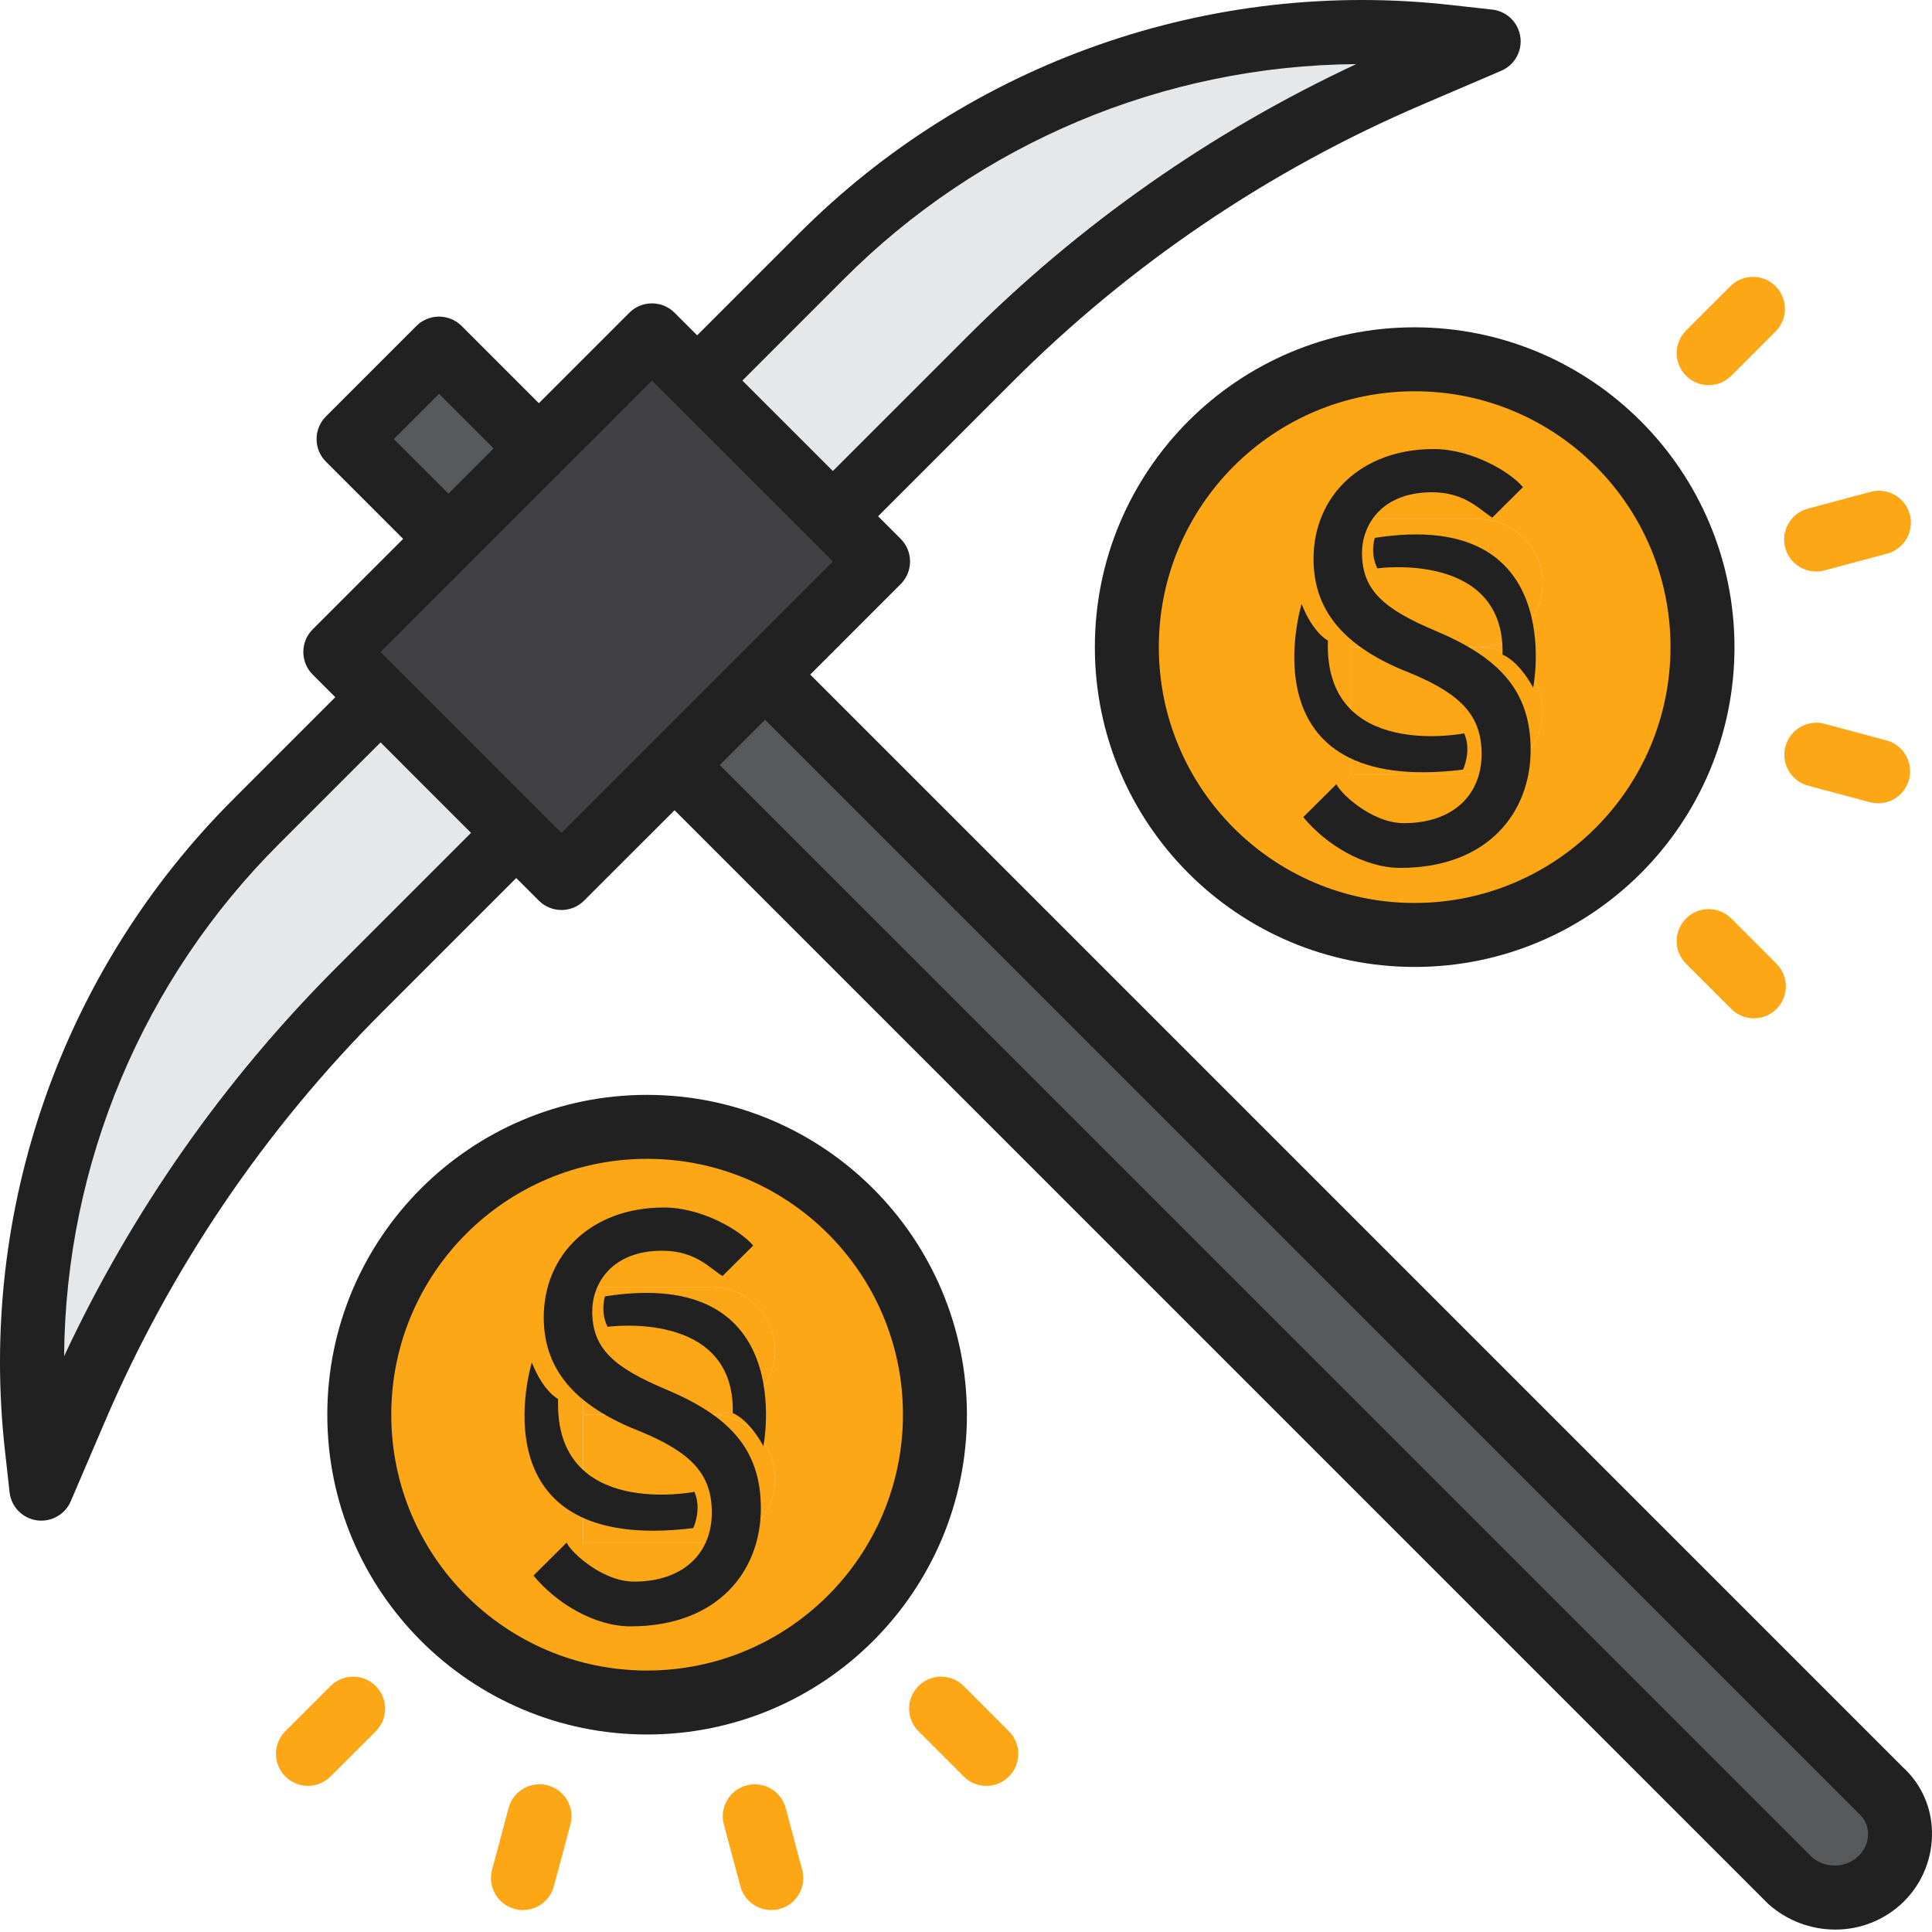
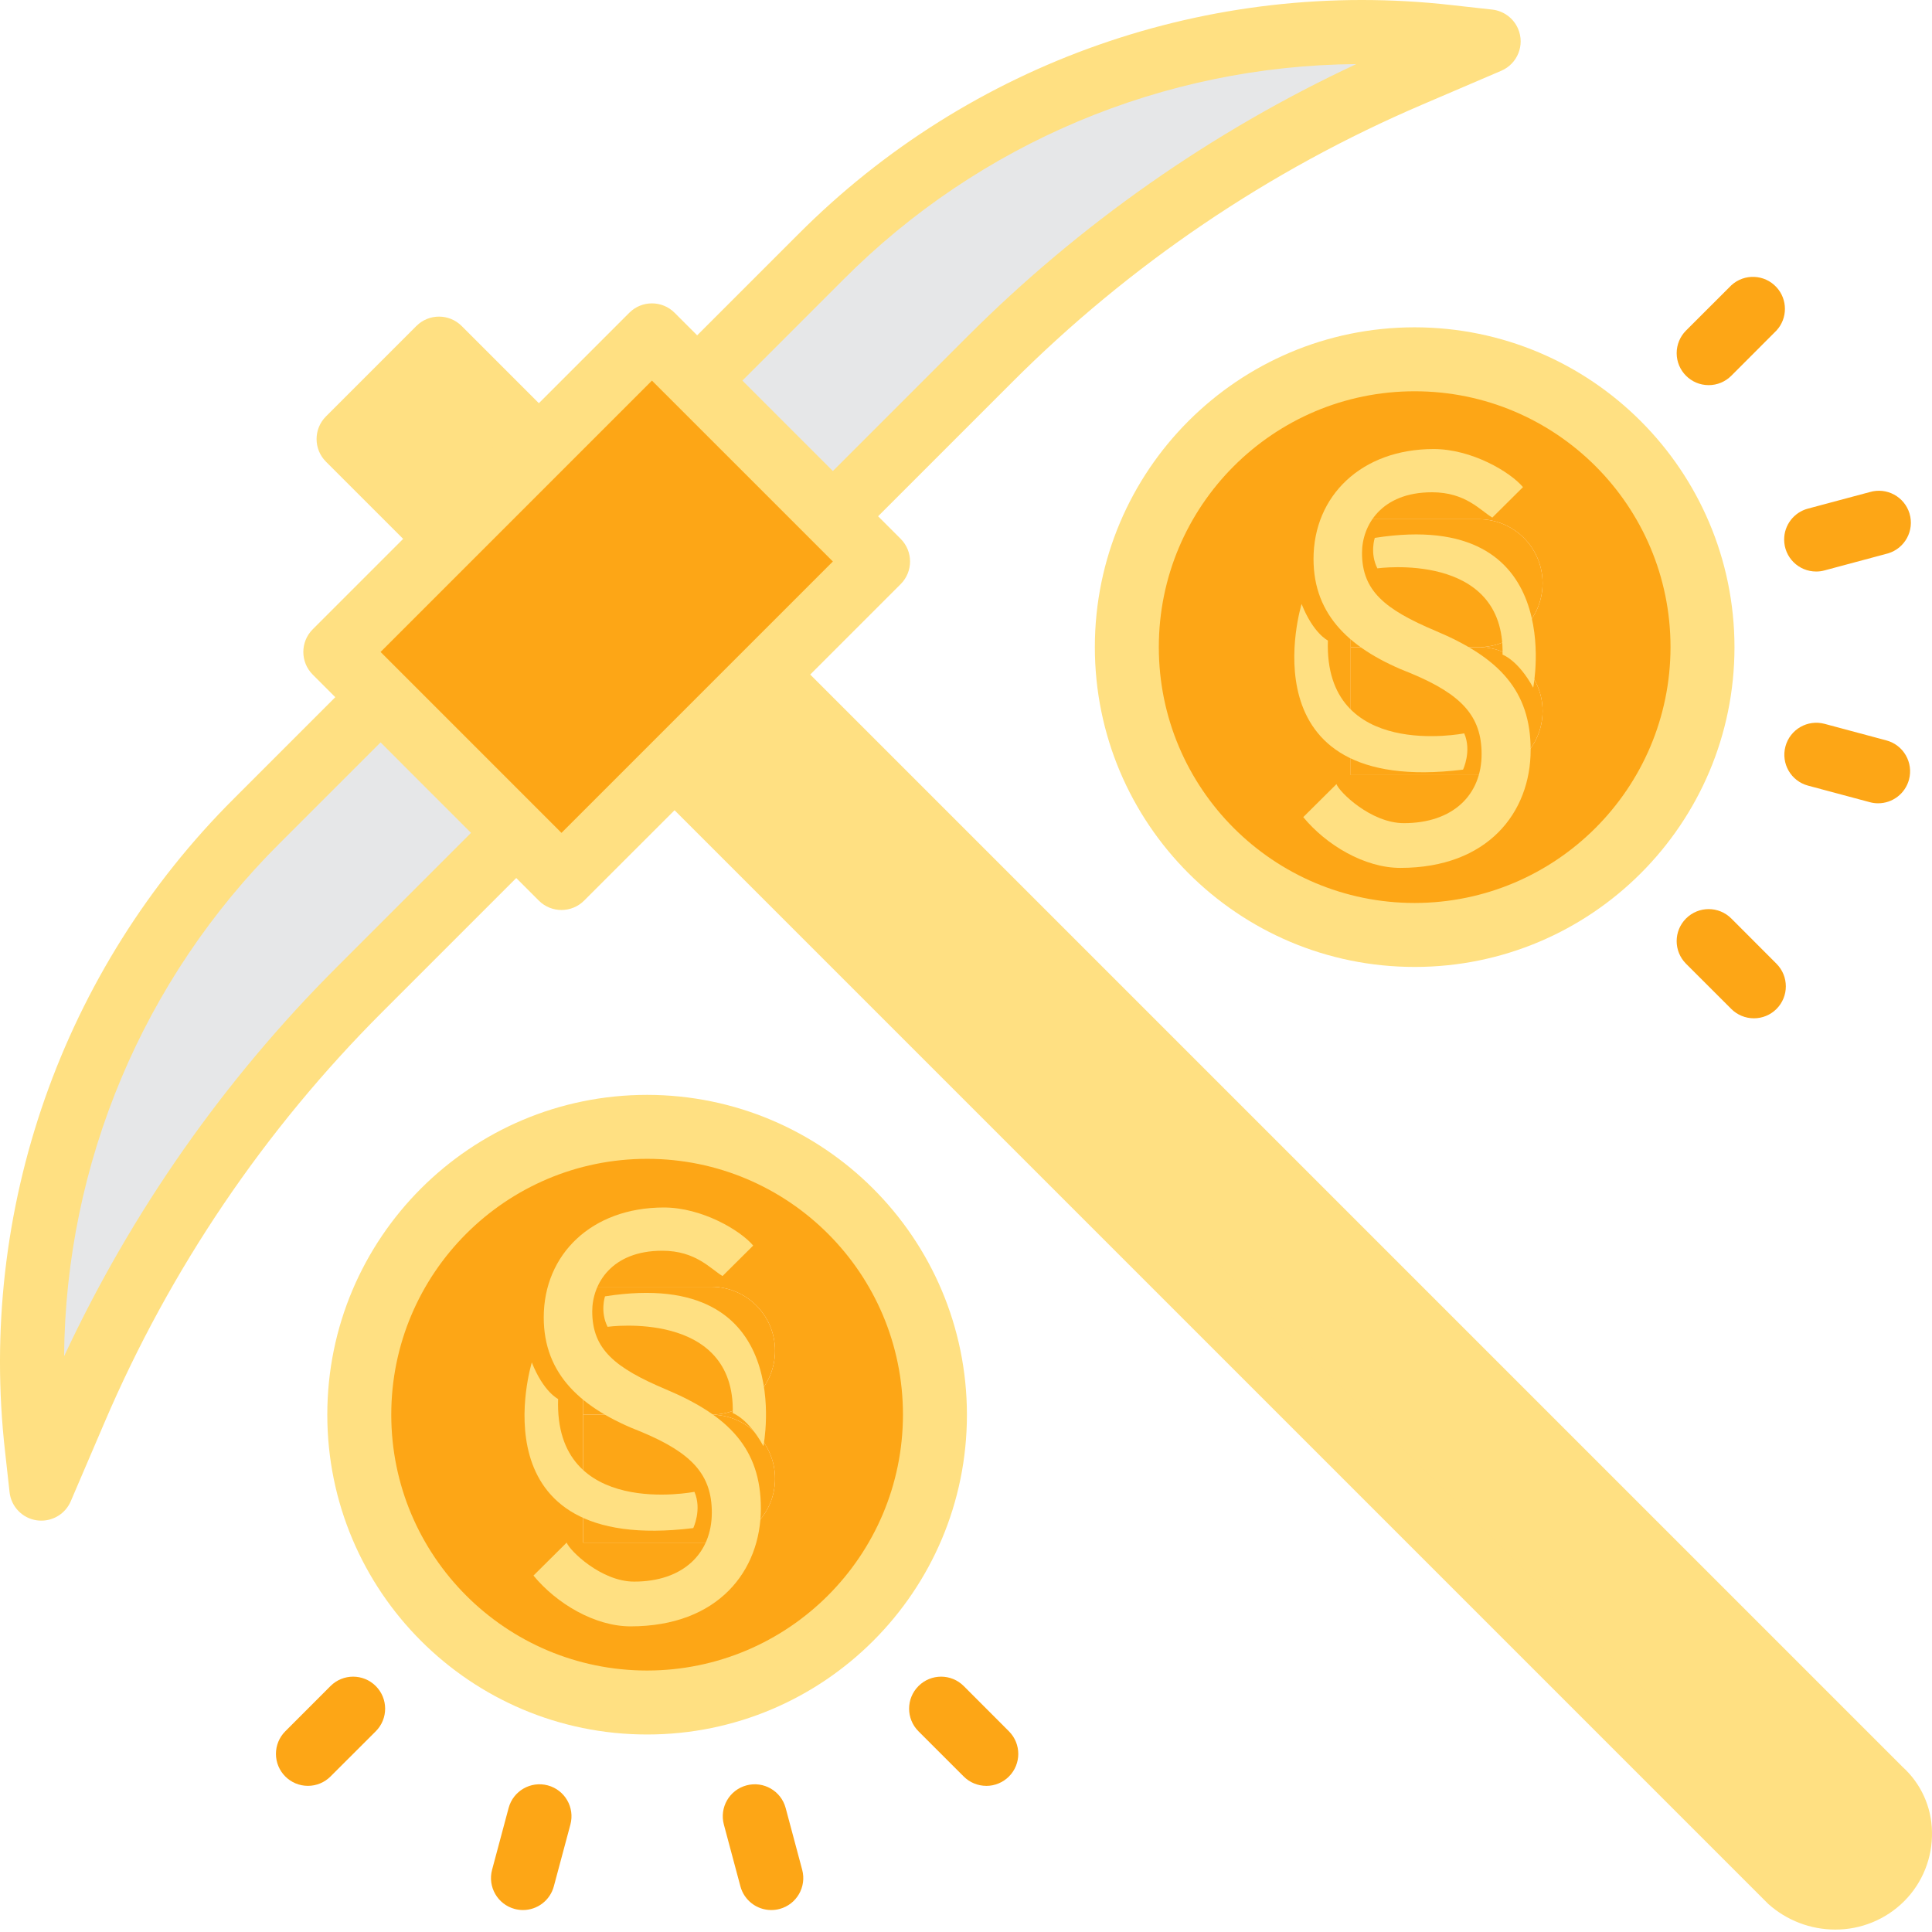
<svg xmlns="http://www.w3.org/2000/svg" width="512" height="512" viewBox="0 0 512 512" fill="none">
  <path d="M76.279 -1.95312e-06C34.148 -1.95312e-06 -3.11279e-06 34.147 -3.11279e-06 76.279C-3.11279e-06 118.411 34.147 152.558 76.279 152.558C118.411 152.558 152.558 118.411 152.558 76.279C152.558 34.147 118.411 -1.95312e-06 76.279 -1.95312e-06ZM110.181 93.23C110.181 102.595 102.595 110.181 93.23 110.181H76.279H59.328V42.378H76.279H93.23C102.595 42.378 110.181 49.963 110.181 59.329C110.181 68.694 102.595 76.28 93.23 76.28C102.596 76.279 110.181 83.873 110.181 93.23Z" transform="translate(95.2134 298.626)" fill="#fda616" />
  <path d="M50.853 16.951C50.853 7.586 43.267 1.2207e-05 33.902 1.2207e-05H7.44629e-06V33.902H33.902C43.268 33.902 50.853 26.316 50.853 16.951Z" transform="translate(154.542 341.003)" fill="#fda616" />
  <path d="M-7.32422e-07 33.902H33.902C43.267 33.902 50.853 26.316 50.853 16.951C50.853 7.586 43.267 1.31836e-05 33.902 1.31836e-05H-7.32422e-07V33.902Z" transform="translate(154.542 374.904)" fill="#fda616" />
  <path d="M0 76.279C0 118.41 34.147 152.558 76.279 152.558C118.411 152.558 152.558 118.411 152.558 76.279C152.558 34.147 118.411 2.01416e-06 76.279 2.01416e-06C34.147 2.01416e-06 0 34.156 0 76.279ZM110.18 59.328C110.18 68.693 102.595 76.279 93.229 76.279C102.594 76.279 110.18 83.865 110.18 93.23C110.18 102.595 102.595 110.181 93.229 110.181H76.278H59.327V42.378H76.278H93.229C102.595 42.377 110.18 49.971 110.18 59.328Z" transform="translate(298.625 95.2161)" fill="#fda616" />
  <path d="M2.92969e-06 -6.71387e-06V33.902H33.902C43.267 33.902 50.853 26.317 50.853 16.951C50.853 7.586 43.268 -6.71387e-06 33.902 -6.71387e-06H2.92969e-06V-6.71387e-06Z" transform="translate(357.952 137.593)" fill="#fda616" />
  <path d="M2.92969e-06 33.902H33.902C43.267 33.902 50.853 26.317 50.853 16.951C50.853 7.586 43.268 -5.7373e-06 33.902 -5.7373e-06H2.92969e-06V33.902Z" transform="translate(357.952 171.494)" fill="#fda616" />
-   <path d="M143.836 59.93L113.867 29.969L95.89 11.984L83.906 2.44141e-06L53.937 29.969L29.969 53.937L-3.23486e-06 83.907L11.984 95.891L47.945 131.852L59.929 143.836L89.898 113.867L113.867 89.899L143.836 59.93Z" transform="translate(88.8662 88.868)" fill="#414042" />
-   <path d="M23.968 4.5166e-06L6.46973e-06 23.968L295.462 319.43C302.412 325.753 313.082 325.575 319.829 319.032C326.236 312.862 326.431 302.666 320.261 296.259C319.998 295.979 319.719 295.717 319.43 295.462L23.968 4.5166e-06Z" transform="translate(178.765 178.767)" fill="#58595B" />
-   <path d="M33.901 -3.66211e-06H2.13623e-06V37.41H33.901V-3.66211e-06Z" transform="translate(142.798 118.84) rotate(135)" fill="#58595B" />
+   <path d="M143.836 59.93L113.867 29.969L95.89 11.984L83.906 2.44141e-06L53.937 29.969L29.969 53.937L-3.23486e-06 83.907L11.984 95.891L47.945 131.852L59.929 143.836L89.898 113.867L113.867 89.899L143.836 59.93Z" transform="translate(88.8662 88.868)" fill="#fda616" />
+   <path d="M23.968 4.5166e-06L6.46973e-06 23.968L295.462 319.43C302.412 325.753 313.082 325.575 319.829 319.032C326.236 312.862 326.431 302.666 320.261 296.259C319.998 295.979 319.719 295.717 319.43 295.462L23.968 4.5166e-06Z" transform="translate(178.765 178.767)" fill="#FFE082" />
+   <path d="M33.901 -3.66211e-06H2.13623e-06V37.41H33.901V-3.66211e-06Z" transform="translate(142.798 118.84) rotate(135)" fill="#FFE082" />
  <path d="M23.968 -3.41797e-06L-1.46484e-06 23.968L23.968 -3.41797e-06Z" transform="translate(118.835 118.837)" fill="#fda616" />
  <path d="M59.567 32.706C15.877 76.405 -5.583 137.589 1.248 199.002L2.435 209.715L11.385 188.823C29.234 147.217 54.847 109.391 86.867 77.38L128.286 35.961L92.325 -7.08008e-06L59.567 32.706Z" transform="translate(8.52539 184.802)" fill="#E6E7E8" />
  <path d="M35.962 128.291L77.424 86.872C109.436 54.852 147.261 29.231 188.867 11.39L209.759 2.44L199.046 1.245C137.633 -5.578 76.449 15.882 32.749 59.573L3.78418e-06 92.322L17.976 110.307L35.962 128.291Z" transform="translate(184.756 8.52173)" fill="#E6E7E8" />
  <path d="M17.977 17.985L3.78418e-06 3.60107e-06L17.977 17.985Z" transform="translate(184.756 100.852)" fill="#fda616" />
-   <path d="M84.754 -8.05664e-06C37.944 -8.05664e-06 -1.58691e-06 37.944 -1.58691e-06 84.754C-1.58691e-06 131.564 37.944 169.508 84.754 169.508C131.564 169.508 169.508 131.564 169.508 84.754C169.458 37.969 131.547 0.05 84.754 -8.05664e-06ZM84.754 152.557C47.31 152.557 16.951 122.198 16.951 84.754C16.951 47.31 47.31 16.951 84.754 16.951C122.198 16.951 152.557 47.31 152.557 84.754C152.515 122.19 122.182 152.515 84.754 152.557Z" transform="translate(86.7383 290.151)" fill="#212121" />
-   <path d="M84.754 3.54004e-06C37.944 3.54004e-06 -1.31836e-05 37.944 -1.31836e-05 84.754C-1.31836e-05 131.564 37.944 169.508 84.754 169.508C131.564 169.508 169.508 131.564 169.508 84.754C169.458 37.969 131.547 0.05 84.754 3.54004e-06ZM84.754 152.557C47.31 152.557 16.951 122.198 16.951 84.754C16.951 47.31 47.31 16.951 84.754 16.951C122.198 16.951 152.557 47.31 152.557 84.754C152.515 122.19 122.182 152.515 84.754 152.557Z" transform="translate(290.148 86.7411)" fill="#212121" />
+   <path d="M84.754 -8.05664e-06C37.944 -8.05664e-06 -1.58691e-06 37.944 -1.58691e-06 84.754C-1.58691e-06 131.564 37.944 169.508 84.754 169.508C131.564 169.508 169.508 131.564 169.508 84.754C169.458 37.969 131.547 0.05 84.754 -8.05664e-06ZM84.754 152.557C47.31 152.557 16.951 122.198 16.951 84.754C16.951 47.31 47.31 16.951 84.754 16.951C122.198 16.951 152.557 47.31 152.557 84.754C152.515 122.19 122.182 152.515 84.754 152.557Z" transform="translate(86.7383 290.151)" fill="#FFE082" />
+   <path d="M84.754 3.54004e-06C37.944 3.54004e-06 -1.31836e-05 37.944 -1.31836e-05 84.754C-1.31836e-05 131.564 37.944 169.508 84.754 169.508C131.564 169.508 169.508 131.564 169.508 84.754C169.458 37.969 131.547 0.05 84.754 3.54004e-06ZM84.754 152.557C47.31 152.557 16.951 122.198 16.951 84.754C16.951 47.31 47.31 16.951 84.754 16.951C122.198 16.951 152.557 47.31 152.557 84.754C152.515 122.19 122.182 152.515 84.754 152.557Z" transform="translate(290.148 86.7411)" fill="#FFE082" />
  <path d="M8.509 21.407C3.831 21.424 0.017 17.652 9.01359e-05 12.965C-0.017 9.1 2.585 5.719 6.314 4.735L22.688 0.353C27.172 -0.978 31.892 1.573 33.231 6.057C34.562 10.54 32.011 15.261 27.527 16.6C27.383 16.642 27.23 16.685 27.086 16.719L10.711 21.109C9.993 21.314 9.255 21.407 8.509 21.407Z" transform="translate(472.819 130.052)" fill="#fda616" />
  <path d="M8.475 28.691C3.797 28.691 -8.54492e-06 24.893 -8.54492e-06 20.215C-8.54492e-06 17.97 0.89 15.816 2.483 14.223L14.476 2.239C17.917 -0.931 23.282 -0.71 26.452 2.739C29.435 5.985 29.435 10.977 26.452 14.216L14.475 26.207C12.882 27.8 10.729 28.7 8.475 28.691Z" transform="translate(444.334 73.3735)" fill="#fda616" />
  <path d="M20.462 28.938C18.215 28.938 16.055 28.047 14.47 26.454L2.485 14.479C-0.829 11.165 -0.829 5.8 2.485 2.486C5.799 -0.829 11.165 -0.829 14.479 2.486L26.454 14.479C29.759 17.793 29.759 23.157 26.454 26.462C24.86 28.056 22.707 28.947 20.462 28.938Z" transform="translate(444.332 240.922)" fill="#fda616" />
  <path d="M24.837 21.344C24.09 21.344 23.354 21.242 22.642 21.047L6.283 16.665C1.757 15.453 -0.921 10.809 0.291 6.283C1.503 1.757 6.148 -0.921 10.673 0.291L27.047 4.681C31.573 5.893 34.252 10.539 33.039 15.063C32.047 18.767 28.683 21.352 24.852 21.343L24.837 21.344Z" transform="translate(472.867 191.536)" fill="#fda616" />
  <path d="M12.852 33.327C9.021 33.327 5.665 30.75 4.673 27.047L0.291 10.674C-0.921 6.147 1.757 1.503 6.283 0.291C10.809 -0.921 15.453 1.757 16.665 6.283L21.047 22.659C22.259 27.175 19.581 31.828 15.056 33.041C14.345 33.233 13.607 33.327 12.852 33.327Z" transform="translate(191.542 472.854)" fill="#fda616" />
  <path d="M20.462 28.938C18.215 28.938 16.055 28.047 14.47 26.454L2.486 14.479C-0.828 11.165 -0.828 5.8 2.486 2.486C5.8 -0.828 11.165 -0.828 14.479 2.486L26.454 14.479C29.759 17.793 29.759 23.157 26.454 26.462C24.869 28.047 22.709 28.945 20.462 28.945V28.938H20.462Z" transform="translate(240.922 444.333)" fill="#fda616" />
  <path d="M8.478 33.328C7.741 33.328 7.003 33.226 6.283 33.04C1.766 31.828 -0.921 27.184 0.291 22.659L4.673 6.283C5.885 1.757 10.53 -0.921 15.055 0.291C19.581 1.503 22.259 6.148 21.047 10.673L16.657 27.047C15.665 30.751 12.309 33.328 8.478 33.328Z" transform="translate(130.114 472.853)" fill="#fda616" />
  <path d="M8.475 28.936C3.797 28.936 -1.64795e-06 25.14 -1.64795e-06 20.462C-1.64795e-06 18.215 0.89 16.062 2.483 14.47L14.459 2.485C17.773 -0.829 23.138 -0.829 26.452 2.485C29.766 5.799 29.766 11.165 26.452 14.479L14.459 26.454C12.874 28.047 10.721 28.936 8.475 28.936Z" transform="translate(73.1274 444.333)" fill="#fda616" />
-   <path d="M504.187 468.236L214.717 178.767L238.694 154.79C241.999 151.485 241.999 146.111 238.694 142.806L232.702 136.814L268.129 101.387C299.369 70.096 336.314 45.085 376.962 27.702L397.854 18.752C402.16 16.904 404.151 11.921 402.304 7.624C401.101 4.819 398.482 2.878 395.447 2.539L384.743 1.352C320.745 -5.928 256.942 16.455 211.514 62.112L184.756 88.868L178.764 82.876C175.459 79.571 170.085 79.571 166.78 82.876L142.803 106.853L122.335 86.385C119.021 83.08 113.665 83.08 110.351 86.385L86.374 110.362C83.069 113.676 83.069 119.032 86.374 122.346L106.842 142.806L82.865 166.783C79.56 170.088 79.56 175.462 82.865 178.767L88.857 184.759L62.109 211.516C16.46 256.944 -5.923 320.756 1.349 384.745L2.536 395.449C2.96 399.28 5.909 402.34 9.723 402.899C10.138 402.958 10.554 402.984 10.969 402.984C14.351 402.984 17.41 400.967 18.749 397.856L27.699 376.964C45.082 336.307 70.093 299.355 101.384 268.114L136.811 232.687L142.803 238.679C146.108 241.984 151.482 241.984 154.787 238.679L178.764 214.719L468.623 504.578C473.496 508.934 479.802 511.35 486.345 511.358C493.185 511.383 499.762 508.688 504.61 503.857C509.5 498.967 512.17 492.288 511.992 485.372C511.874 478.83 509.051 472.626 504.187 468.236ZM116.351 104.369L130.81 118.837L118.834 130.813L104.366 116.354L116.351 104.369ZM223.498 74.095C259.519 37.905 308.362 17.378 359.418 16.988C321.033 34.914 286.08 59.416 256.145 89.402L220.718 124.829L196.741 100.861L223.498 74.095ZM89.4 256.147C59.414 286.082 34.912 321.035 16.986 359.42C17.376 308.364 37.903 259.52 74.093 223.5L100.858 196.743L124.826 220.72L89.4 256.147ZM148.795 220.72L100.858 172.775L172.772 100.861L220.717 148.798L148.795 220.72ZM492.601 491.798C489.194 495.103 483.837 495.281 480.218 492.205L190.749 202.744L202.742 190.751L492.601 480.61C494.118 481.932 495.008 483.831 495.059 485.848C495.092 488.086 494.202 490.238 492.601 491.798Z" fill="#212121" />
-   <path d="M8.803 88.8C9.479 90.818 17.909 99.143 26.672 99.143C39.67 99.143 47.264 91.663 47.264 80.843C47.264 70.816 42.005 65.088 28.717 59.518C12.652 53.312 2.721 44.241 2.721 29.122C2.721 12.412 15.428 -5.3582e-08 34.558 -5.3582e-08C44.635 -5.3582e-08 54.844 6.054 58.23 10.09L50.104 18.164C46.892 16.254 43.035 11.457 34.119 11.457C20.689 11.457 15.572 20.21 15.572 27.53C15.572 37.557 21.561 42.49 35.142 48.218C51.791 55.22 60.261 63.973 60.261 79.728C60.261 96.28 48.951 111 25.729 111C16.236 111 6.093 104.946 -5.75233e-07 97.546L8.803 88.8Z" transform="translate(141.376 320)" fill="#212121" />
-   <path d="M0.441 0.919C0.441 0.919 -0.911 4.955 1.12 8.991C1.12 8.991 34.973 4.281 34.297 31.866C34.297 31.866 38.359 33.209 42.421 40.609C42.421 40.609 51.9 -7.155 0.441 0.919V0.919Z" transform="translate(159.892 342.627)" fill="#212121" />
-   <path d="M44.718 43.897C44.718 43.897 47.075 38.995 45.032 34.284C45.032 34.284 7.805 41.684 8.907 9.68C8.907 9.68 5.043 7.842 1.938 -1.42885e-07C1.949 -1.42885e-07 -13.874 51.102 44.718 43.897Z" transform="translate(139 361.062)" fill="#212121" />
-   <path d="M8.803 88.8C9.479 90.818 17.909 99.143 26.672 99.143C39.67 99.143 47.264 91.663 47.264 80.843C47.264 70.816 42.005 65.088 28.717 59.518C12.652 53.312 2.721 44.241 2.721 29.122C2.721 12.412 15.428 -5.3582e-08 34.558 -5.3582e-08C44.635 -5.3582e-08 54.844 6.054 58.23 10.09L50.104 18.164C46.892 16.254 43.035 11.457 34.119 11.457C20.689 11.457 15.572 20.21 15.572 27.53C15.572 37.557 21.561 42.49 35.142 48.218C51.791 55.22 60.261 63.973 60.261 79.728C60.261 96.28 48.951 111 25.729 111C16.236 111 6.093 104.946 -5.75233e-07 97.546L8.803 88.8Z" transform="translate(345.376 119)" fill="#212121" />
-   <path d="M0.441 0.919C0.441 0.919 -0.911 4.955 1.12 8.991C1.12 8.991 34.973 4.281 34.297 31.866C34.297 31.866 38.359 33.209 42.421 40.609C42.421 40.609 51.9 -7.155 0.441 0.919V0.919Z" transform="translate(363.892 141.627)" fill="#212121" />
-   <path d="M44.718 43.897C44.718 43.897 47.075 38.995 45.032 34.284C45.032 34.284 7.805 41.684 8.907 9.68C8.907 9.68 5.043 7.842 1.938 -1.42885e-07C1.949 -1.42885e-07 -13.874 51.102 44.718 43.897Z" transform="translate(343 160.062)" fill="#212121" />
+   <path d="M504.187 468.236L214.717 178.767L238.694 154.79C241.999 151.485 241.999 146.111 238.694 142.806L232.702 136.814L268.129 101.387C299.369 70.096 336.314 45.085 376.962 27.702L397.854 18.752C402.16 16.904 404.151 11.921 402.304 7.624C401.101 4.819 398.482 2.878 395.447 2.539L384.743 1.352C320.745 -5.928 256.942 16.455 211.514 62.112L184.756 88.868L178.764 82.876C175.459 79.571 170.085 79.571 166.78 82.876L142.803 106.853L122.335 86.385C119.021 83.08 113.665 83.08 110.351 86.385L86.374 110.362C83.069 113.676 83.069 119.032 86.374 122.346L106.842 142.806L82.865 166.783C79.56 170.088 79.56 175.462 82.865 178.767L88.857 184.759L62.109 211.516C16.46 256.944 -5.923 320.756 1.349 384.745L2.536 395.449C2.96 399.28 5.909 402.34 9.723 402.899C10.138 402.958 10.554 402.984 10.969 402.984C14.351 402.984 17.41 400.967 18.749 397.856L27.699 376.964C45.082 336.307 70.093 299.355 101.384 268.114L136.811 232.687L142.803 238.679C146.108 241.984 151.482 241.984 154.787 238.679L178.764 214.719L468.623 504.578C473.496 508.934 479.802 511.35 486.345 511.358C493.185 511.383 499.762 508.688 504.61 503.857C509.5 498.967 512.17 492.288 511.992 485.372C511.874 478.83 509.051 472.626 504.187 468.236ZM116.351 104.369L130.81 118.837L118.834 130.813L104.366 116.354L116.351 104.369ZM223.498 74.095C259.519 37.905 308.362 17.378 359.418 16.988C321.033 34.914 286.08 59.416 256.145 89.402L220.718 124.829L196.741 100.861L223.498 74.095ZM89.4 256.147C59.414 286.082 34.912 321.035 16.986 359.42C17.376 308.364 37.903 259.52 74.093 223.5L100.858 196.743L124.826 220.72L89.4 256.147ZM148.795 220.72L100.858 172.775L172.772 100.861L220.717 148.798L148.795 220.72ZM492.601 491.798C489.194 495.103 483.837 495.281 480.218 492.205L190.749 202.744L202.742 190.751L492.601 480.61C494.118 481.932 495.008 483.831 495.059 485.848C495.092 488.086 494.202 490.238 492.601 491.798Z" fill="#FFE082" />
+   <path d="M8.803 88.8C9.479 90.818 17.909 99.143 26.672 99.143C39.67 99.143 47.264 91.663 47.264 80.843C47.264 70.816 42.005 65.088 28.717 59.518C12.652 53.312 2.721 44.241 2.721 29.122C2.721 12.412 15.428 -5.3582e-08 34.558 -5.3582e-08C44.635 -5.3582e-08 54.844 6.054 58.23 10.09L50.104 18.164C46.892 16.254 43.035 11.457 34.119 11.457C20.689 11.457 15.572 20.21 15.572 27.53C15.572 37.557 21.561 42.49 35.142 48.218C51.791 55.22 60.261 63.973 60.261 79.728C60.261 96.28 48.951 111 25.729 111C16.236 111 6.093 104.946 -5.75233e-07 97.546L8.803 88.8Z" transform="translate(141.376 320)" fill="#FFE082" />
+   <path d="M0.441 0.919C0.441 0.919 -0.911 4.955 1.12 8.991C1.12 8.991 34.973 4.281 34.297 31.866C34.297 31.866 38.359 33.209 42.421 40.609C42.421 40.609 51.9 -7.155 0.441 0.919V0.919Z" transform="translate(159.892 342.627)" fill="#FFE082" />
+   <path d="M44.718 43.897C44.718 43.897 47.075 38.995 45.032 34.284C45.032 34.284 7.805 41.684 8.907 9.68C8.907 9.68 5.043 7.842 1.938 -1.42885e-07C1.949 -1.42885e-07 -13.874 51.102 44.718 43.897Z" transform="translate(139 361.062)" fill="#FFE082" />
+   <path d="M8.803 88.8C9.479 90.818 17.909 99.143 26.672 99.143C39.67 99.143 47.264 91.663 47.264 80.843C47.264 70.816 42.005 65.088 28.717 59.518C12.652 53.312 2.721 44.241 2.721 29.122C2.721 12.412 15.428 -5.3582e-08 34.558 -5.3582e-08C44.635 -5.3582e-08 54.844 6.054 58.23 10.09L50.104 18.164C46.892 16.254 43.035 11.457 34.119 11.457C20.689 11.457 15.572 20.21 15.572 27.53C15.572 37.557 21.561 42.49 35.142 48.218C51.791 55.22 60.261 63.973 60.261 79.728C60.261 96.28 48.951 111 25.729 111C16.236 111 6.093 104.946 -5.75233e-07 97.546L8.803 88.8Z" transform="translate(345.376 119)" fill="#FFE082" />
+   <path d="M0.441 0.919C0.441 0.919 -0.911 4.955 1.12 8.991C1.12 8.991 34.973 4.281 34.297 31.866C34.297 31.866 38.359 33.209 42.421 40.609C42.421 40.609 51.9 -7.155 0.441 0.919V0.919Z" transform="translate(363.892 141.627)" fill="#FFE082" />
+   <path d="M44.718 43.897C44.718 43.897 47.075 38.995 45.032 34.284C45.032 34.284 7.805 41.684 8.907 9.68C8.907 9.68 5.043 7.842 1.938 -1.42885e-07C1.949 -1.42885e-07 -13.874 51.102 44.718 43.897Z" transform="translate(343 160.062)" fill="#FFE082" />
</svg>
